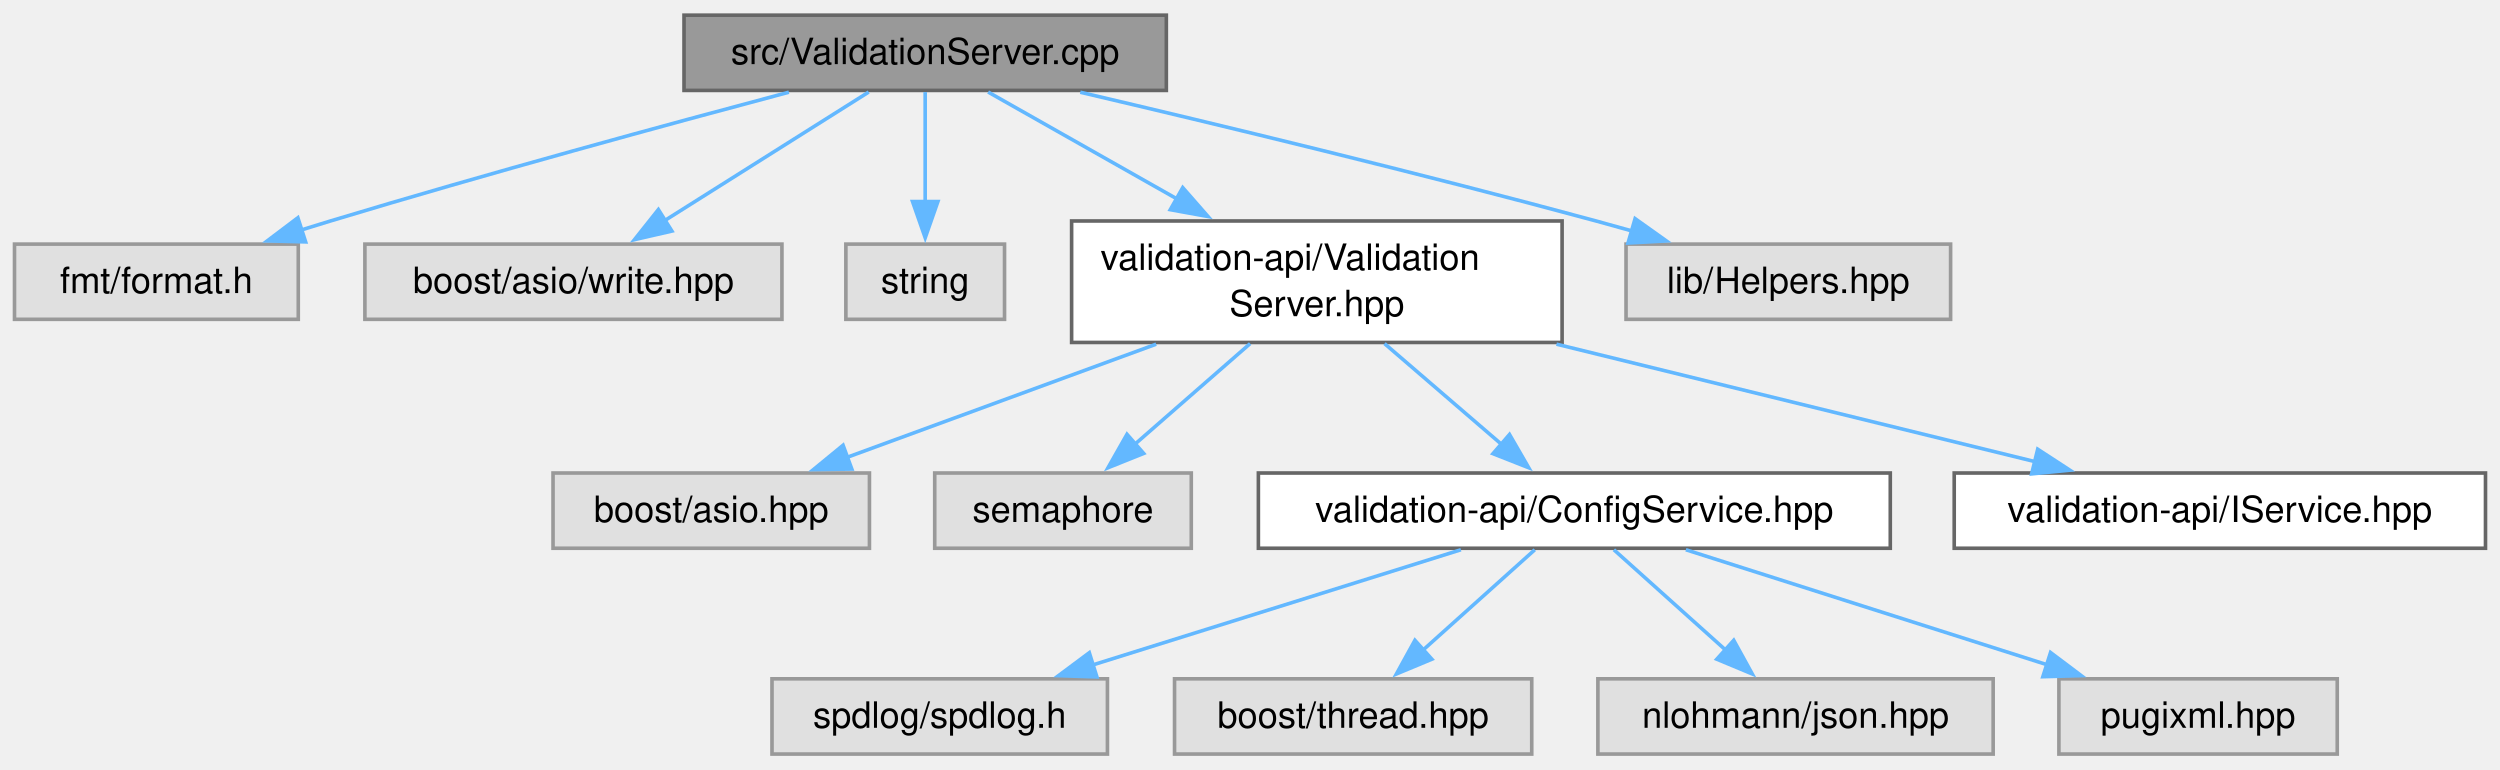
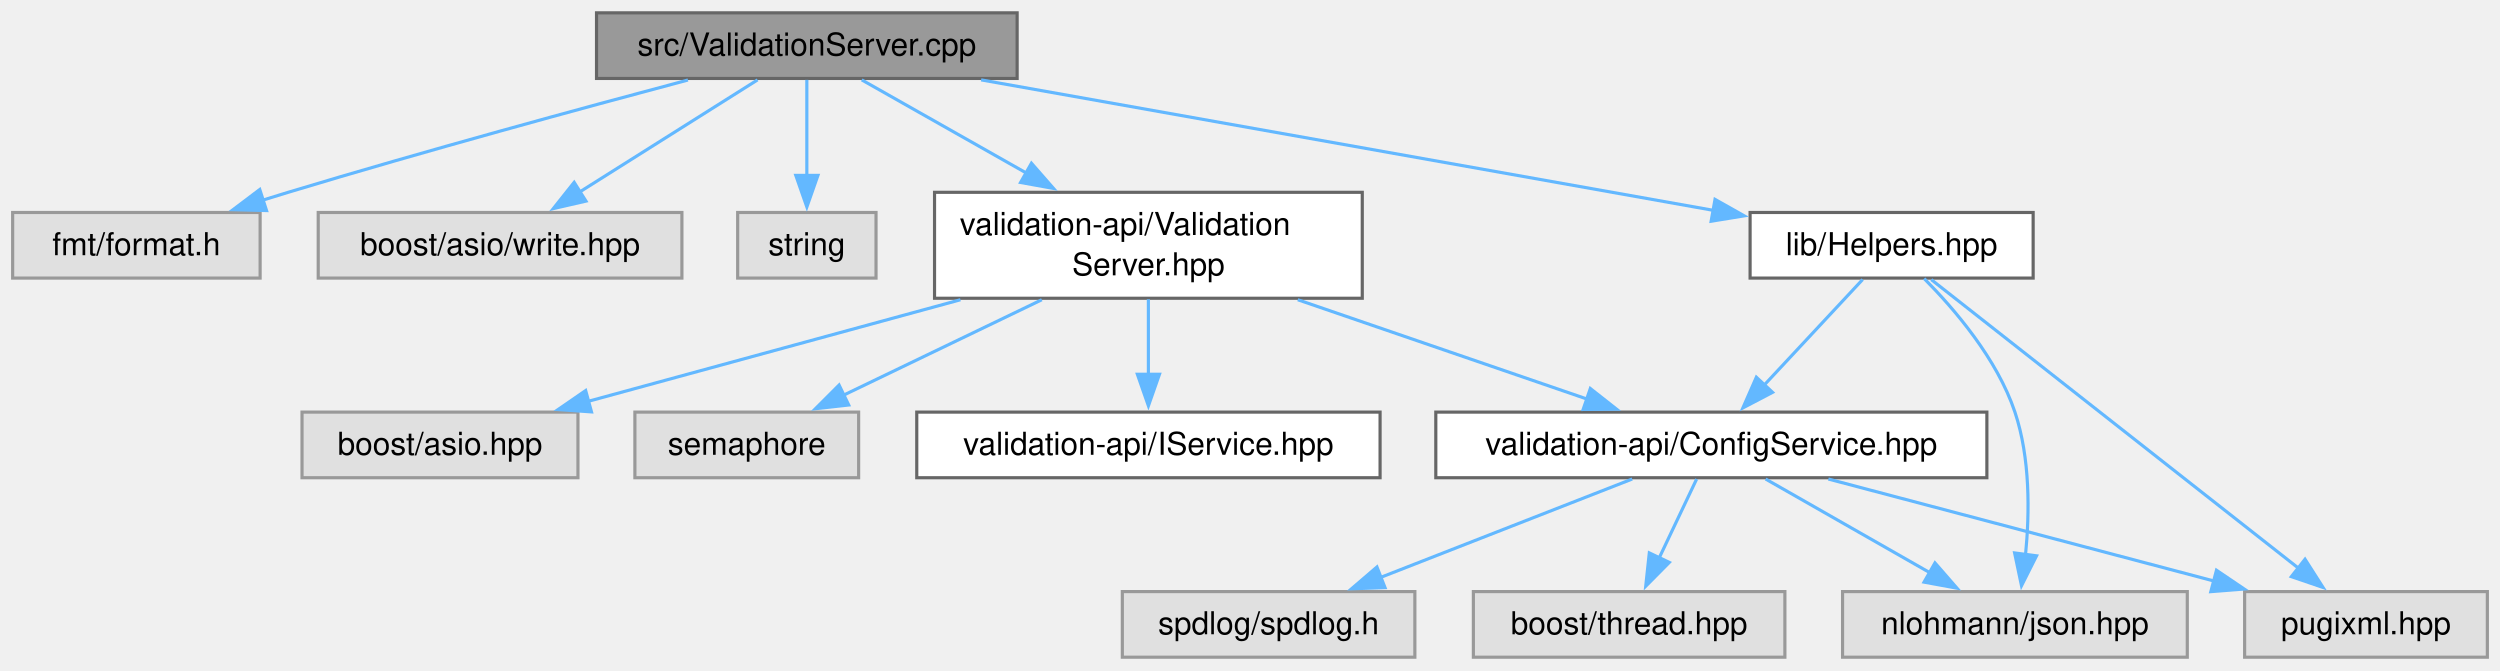
- <svg xmlns="http://www.w3.org/2000/svg" xmlns:xlink="http://www.w3.org/1999/xlink" width="689pt" height="212pt" viewBox="0.00 0.00 689.38 211.75">
+ <svg xmlns="http://www.w3.org/2000/svg" xmlns:xlink="http://www.w3.org/1999/xlink" width="791pt" height="212pt" viewBox="0.00 0.00 790.50 211.75">
  <g id="graph0" class="graph" transform="scale(1 1) rotate(0) translate(4 207.75)">
    <g id="Node000001" class="node">
      <g id="a_Node000001">
        <a xlink:title=" ">
          <polygon fill="#999999" stroke="#666666" points="317.62,-203.75 184.62,-203.75 184.62,-183 317.62,-183 317.62,-203.75" />
          <text text-anchor="middle" x="251.12" y="-190.25" font-family="Helvetica,sans-Serif" font-size="10.00">src/ValidationServer.cpp</text>
        </a>
      </g>
    </g>
    <g id="Node000002" class="node">
      <g id="a_Node000002">
        <a xlink:title=" ">
          <polygon fill="#e0e0e0" stroke="#999999" points="78.25,-140.62 0,-140.62 0,-119.88 78.25,-119.88 78.25,-140.62" />
          <text text-anchor="middle" x="39.12" y="-127.12" font-family="Helvetica,sans-Serif" font-size="10.00">fmt/format.h</text>
        </a>
      </g>
    </g>
    <g id="edge1_Node000001_Node000002" class="edge">
      <g id="a_edge1_Node000001_Node000002">
        <a xlink:title=" ">
          <path fill="none" stroke="#63b8ff" d="M213.53,-182.51C180.19,-173.64 130.25,-160.03 87.12,-147 84.54,-146.22 81.88,-145.4 79.21,-144.56" />
          <polygon fill="#63b8ff" stroke="#63b8ff" points="80.28,-141.23 69.69,-141.51 78.14,-147.89 80.28,-141.23" />
        </a>
      </g>
    </g>
    <g id="Node000003" class="node">
      <g id="a_Node000003">
        <a xlink:title=" ">
          <polygon fill="#e0e0e0" stroke="#999999" points="211.62,-140.62 96.62,-140.62 96.62,-119.88 211.62,-119.88 211.62,-140.62" />
          <text text-anchor="middle" x="154.12" y="-127.12" font-family="Helvetica,sans-Serif" font-size="10.00">boost/asio/write.hpp</text>
        </a>
      </g>
    </g>
    <g id="edge2_Node000001_Node000003" class="edge">
      <g id="a_edge2_Node000001_Node000003">
        <a xlink:title=" ">
          <path fill="none" stroke="#63b8ff" d="M235.54,-182.55C220.41,-173.02 197.18,-158.38 179.41,-147.18" />
          <polygon fill="#63b8ff" stroke="#63b8ff" points="181.28,-144.22 170.95,-141.85 177.55,-150.15 181.28,-144.22" />
        </a>
      </g>
    </g>
    <g id="Node000004" class="node">
      <g id="a_Node000004">
        <a xlink:title=" ">
          <polygon fill="#e0e0e0" stroke="#999999" points="273,-140.62 229.25,-140.62 229.25,-119.88 273,-119.88 273,-140.62" />
          <text text-anchor="middle" x="251.12" y="-127.12" font-family="Helvetica,sans-Serif" font-size="10.00">string</text>
        </a>
      </g>
    </g>
    <g id="edge3_Node000001_Node000004" class="edge">
      <g id="a_edge3_Node000001_Node000004">
        <a xlink:title=" ">
          <path fill="none" stroke="#63b8ff" d="M251.12,-182.55C251.12,-174.4 251.12,-162.51 251.12,-152.23" />
          <polygon fill="#63b8ff" stroke="#63b8ff" points="254.63,-152.36 251.13,-142.36 247.63,-152.36 254.63,-152.36" />
        </a>
      </g>
    </g>
    <g id="Node000005" class="node">
      <g id="a_Node000005">
        <a xlink:href="ValidationServer_8hpp.html" target="_top" xlink:title=" ">
          <polygon fill="white" stroke="#666666" points="426.75,-147 291.5,-147 291.5,-113.5 426.75,-113.5 426.75,-147" />
          <text text-anchor="start" x="299.5" y="-133.5" font-family="Helvetica,sans-Serif" font-size="10.00">validation-api/Validation</text>
          <text text-anchor="middle" x="359.12" y="-120.75" font-family="Helvetica,sans-Serif" font-size="10.00">Server.hpp</text>
        </a>
      </g>
    </g>
    <g id="edge4_Node000001_Node000005" class="edge">
      <g id="a_edge4_Node000001_Node000005">
        <a xlink:title=" ">
          <path fill="none" stroke="#63b8ff" d="M268.48,-182.55C282.56,-174.58 302.95,-163.04 320.82,-152.93" />
          <polygon fill="#63b8ff" stroke="#63b8ff" points="322.14,-156.2 329.12,-148.23 318.7,-150.11 322.14,-156.2" />
        </a>
      </g>
    </g>
    <g id="Node000014" class="node">
      <g id="a_Node000014">
-         <a xlink:title=" ">
-           <polygon fill="#e0e0e0" stroke="#999999" points="533.88,-140.62 444.38,-140.62 444.38,-119.88 533.88,-119.88 533.88,-140.62" />
-           <text text-anchor="middle" x="489.12" y="-127.12" font-family="Helvetica,sans-Serif" font-size="10.00">lib/Helpers.hpp</text>
+         <a xlink:href="Helpers_8hpp.html" target="_top" xlink:title=" ">
+           <polygon fill="white" stroke="#666666" points="638.88,-140.62 549.38,-140.62 549.38,-119.88 638.88,-119.88 638.88,-140.62" />
+           <text text-anchor="middle" x="594.12" y="-127.12" font-family="Helvetica,sans-Serif" font-size="10.00">lib/Helpers.hpp</text>
        </a>
      </g>
    </g>
    <g id="edge13_Node000001_Node000014" class="edge">
      <g id="a_edge13_Node000001_Node000014">
        <a xlink:title=" ">
-           <path fill="none" stroke="#63b8ff" d="M293.89,-182.5C331.49,-173.68 387.61,-160.15 436.12,-147 439.4,-146.11 442.78,-145.17 446.18,-144.2" />
-           <polygon fill="#63b8ff" stroke="#63b8ff" points="446.88,-147.64 455.51,-141.5 444.93,-140.92 446.88,-147.64" />
+           <path fill="none" stroke="#63b8ff" d="M306.23,-182.55C369.83,-171.22 473.86,-152.68 537.92,-141.27" />
+           <polygon fill="#63b8ff" stroke="#63b8ff" points="538.29,-144.76 547.52,-139.56 537.06,-137.86 538.29,-144.76" />
        </a>
      </g>
    </g>
    <g id="Node000006" class="node">
      <g id="a_Node000006">
        <a xlink:title=" ">
-           <polygon fill="#e0e0e0" stroke="#999999" points="235.75,-77.5 148.5,-77.5 148.5,-56.75 235.75,-56.75 235.75,-77.5" />
-           <text text-anchor="middle" x="192.12" y="-64" font-family="Helvetica,sans-Serif" font-size="10.00">boost/asio.hpp</text>
+           <polygon fill="#e0e0e0" stroke="#999999" points="178.75,-77.5 91.5,-77.5 91.5,-56.75 178.75,-56.75 178.75,-77.5" />
+           <text text-anchor="middle" x="135.12" y="-64" font-family="Helvetica,sans-Serif" font-size="10.00">boost/asio.hpp</text>
        </a>
      </g>
    </g>
    <g id="edge5_Node000005_Node000006" class="edge">
      <g id="a_edge5_Node000005_Node000006">
        <a xlink:title=" ">
-           <path fill="none" stroke="#63b8ff" d="M314.81,-113.03C288.21,-103.29 254.75,-91.05 229.5,-81.8" />
-           <polygon fill="#63b8ff" stroke="#63b8ff" points="230.89,-78.59 220.29,-78.44 228.48,-85.16 230.89,-78.59" />
+           <path fill="none" stroke="#63b8ff" d="M299.69,-113.03C262.89,-102.99 216.3,-90.28 182.1,-80.94" />
+           <polygon fill="#63b8ff" stroke="#63b8ff" points="183.03,-77.57 172.46,-78.31 181.19,-84.32 183.03,-77.57" />
        </a>
      </g>
    </g>
    <g id="Node000007" class="node">
      <g id="a_Node000007">
        <a xlink:title=" ">
-           <polygon fill="#e0e0e0" stroke="#999999" points="324.5,-77.5 253.75,-77.5 253.75,-56.75 324.5,-56.75 324.5,-77.5" />
-           <text text-anchor="middle" x="289.12" y="-64" font-family="Helvetica,sans-Serif" font-size="10.00">semaphore</text>
+           <polygon fill="#e0e0e0" stroke="#999999" points="267.5,-77.5 196.75,-77.5 196.75,-56.75 267.5,-56.75 267.5,-77.5" />
+           <text text-anchor="middle" x="232.12" y="-64" font-family="Helvetica,sans-Serif" font-size="10.00">semaphore</text>
        </a>
      </g>
    </g>
    <g id="edge6_Node000005_Node000007" class="edge">
      <g id="a_edge6_Node000005_Node000007">
        <a xlink:title=" ">
-           <path fill="none" stroke="#63b8ff" d="M340.73,-113.19C330.93,-104.63 318.87,-94.1 308.87,-85.37" />
-           <polygon fill="#63b8ff" stroke="#63b8ff" points="311.37,-82.9 301.54,-78.96 306.77,-88.18 311.37,-82.9" />
+           <path fill="none" stroke="#63b8ff" d="M325.42,-113.03C305.92,-103.64 281.57,-91.92 262.64,-82.81" />
+           <polygon fill="#63b8ff" stroke="#63b8ff" points="264.36,-79.75 253.83,-78.57 261.32,-86.06 264.36,-79.75" />
        </a>
      </g>
    </g>
    <g id="Node000008" class="node">
      <g id="a_Node000008">
        <a xlink:href="ConfigService_8hpp.html" target="_top" xlink:title=" ">
-           <polygon fill="white" stroke="#666666" points="517.25,-77.5 343,-77.5 343,-56.75 517.25,-56.75 517.25,-77.5" />
-           <text text-anchor="middle" x="430.12" y="-64" font-family="Helvetica,sans-Serif" font-size="10.00">validation-api/ConfigService.hpp</text>
+           <polygon fill="white" stroke="#666666" points="624.25,-77.5 450,-77.5 450,-56.75 624.25,-56.75 624.25,-77.5" />
+           <text text-anchor="middle" x="537.12" y="-64" font-family="Helvetica,sans-Serif" font-size="10.00">validation-api/ConfigService.hpp</text>
        </a>
      </g>
    </g>
    <g id="edge7_Node000005_Node000008" class="edge">
      <g id="a_edge7_Node000005_Node000008">
        <a xlink:title=" ">
-           <path fill="none" stroke="#63b8ff" d="M377.78,-113.19C387.72,-104.63 399.95,-94.1 410.09,-85.37" />
-           <polygon fill="#63b8ff" stroke="#63b8ff" points="412.25,-88.13 417.55,-78.95 407.68,-82.83 412.25,-88.13" />
+           <path fill="none" stroke="#63b8ff" d="M406.36,-113.03C434.96,-103.21 471.01,-90.83 498.01,-81.56" />
+           <polygon fill="#63b8ff" stroke="#63b8ff" points="498.86,-84.96 507.18,-78.41 496.59,-78.34 498.86,-84.96" />
        </a>
      </g>
    </g>
    <g id="Node000013" class="node">
      <g id="a_Node000013">
        <a xlink:href="IService_8hpp.html" target="_top" xlink:title=" ">
-           <polygon fill="white" stroke="#666666" points="681.38,-77.5 534.88,-77.5 534.88,-56.75 681.38,-56.75 681.38,-77.5" />
-           <text text-anchor="middle" x="608.12" y="-64" font-family="Helvetica,sans-Serif" font-size="10.00">validation-api/IService.hpp</text>
+           <polygon fill="white" stroke="#666666" points="432.38,-77.5 285.88,-77.5 285.88,-56.75 432.38,-56.75 432.38,-77.5" />
+           <text text-anchor="middle" x="359.12" y="-64" font-family="Helvetica,sans-Serif" font-size="10.00">validation-api/IService.hpp</text>
        </a>
      </g>
    </g>
    <g id="edge12_Node000005_Node000013" class="edge">
      <g id="a_edge12_Node000005_Node000013">
        <a xlink:title=" ">
-           <path fill="none" stroke="#63b8ff" d="M425.2,-113.03C466.64,-102.86 519.24,-89.94 557.39,-80.58" />
-           <polygon fill="#63b8ff" stroke="#63b8ff" points="557.9,-84.06 566.77,-78.28 556.23,-77.26 557.9,-84.06" />
+           <path fill="none" stroke="#63b8ff" d="M359.12,-113.19C359.12,-105.85 359.12,-97.07 359.12,-89.21" />
+           <polygon fill="#63b8ff" stroke="#63b8ff" points="362.63,-89.48 359.13,-79.48 355.63,-89.48 362.63,-89.48" />
        </a>
      </g>
    </g>
    <g id="Node000009" class="node">
      <g id="a_Node000009">
        <a xlink:title=" ">
-           <polygon fill="#e0e0e0" stroke="#999999" points="301.38,-20.75 208.88,-20.75 208.88,0 301.38,0 301.38,-20.75" />
-           <text text-anchor="middle" x="255.12" y="-7.25" font-family="Helvetica,sans-Serif" font-size="10.00">spdlog/spdlog.h</text>
+           <polygon fill="#e0e0e0" stroke="#999999" points="443.38,-20.75 350.88,-20.75 350.88,0 443.38,0 443.38,-20.75" />
+           <text text-anchor="middle" x="397.12" y="-7.25" font-family="Helvetica,sans-Serif" font-size="10.00">spdlog/spdlog.h</text>
        </a>
      </g>
    </g>
    <g id="edge8_Node000008_Node000009" class="edge">
      <g id="a_edge8_Node000008_Node000009">
        <a xlink:title=" ">
-           <path fill="none" stroke="#63b8ff" d="M398.84,-56.34C370.43,-47.45 328.32,-34.27 297.02,-24.48" />
-           <polygon fill="#63b8ff" stroke="#63b8ff" points="298.47,-21.27 287.88,-21.62 296.38,-27.95 298.47,-21.27" />
+           <path fill="none" stroke="#63b8ff" d="M512.1,-56.34C489.9,-47.66 457.24,-34.88 432.39,-25.17" />
+           <polygon fill="#63b8ff" stroke="#63b8ff" points="433.94,-22.01 423.35,-21.63 431.39,-28.53 433.94,-22.01" />
        </a>
      </g>
    </g>
    <g id="Node000010" class="node">
      <g id="a_Node000010">
        <a xlink:title=" ">
-           <polygon fill="#e0e0e0" stroke="#999999" points="418.38,-20.75 319.88,-20.75 319.88,0 418.38,0 418.38,-20.75" />
-           <text text-anchor="middle" x="369.12" y="-7.25" font-family="Helvetica,sans-Serif" font-size="10.00">boost/thread.hpp</text>
+           <polygon fill="#e0e0e0" stroke="#999999" points="560.38,-20.75 461.88,-20.75 461.88,0 560.38,0 560.38,-20.75" />
+           <text text-anchor="middle" x="511.12" y="-7.25" font-family="Helvetica,sans-Serif" font-size="10.00">boost/thread.hpp</text>
        </a>
      </g>
    </g>
    <g id="edge9_Node000008_Node000010" class="edge">
      <g id="a_edge9_Node000008_Node000010">
        <a xlink:title=" ">
-           <path fill="none" stroke="#63b8ff" d="M419.22,-56.34C410.63,-48.63 398.45,-37.7 388.25,-28.54" />
-           <polygon fill="#63b8ff" stroke="#63b8ff" points="390.84,-26.16 381.06,-22.09 386.17,-31.37 390.84,-26.16" />
+           <path fill="none" stroke="#63b8ff" d="M532.48,-56.34C529.19,-49.41 524.66,-39.87 520.62,-31.36" />
+           <polygon fill="#63b8ff" stroke="#63b8ff" points="523.83,-29.98 516.38,-22.45 517.51,-32.98 523.83,-29.98" />
        </a>
      </g>
    </g>
    <g id="Node000011" class="node">
      <g id="a_Node000011">
        <a xlink:title=" ">
-           <polygon fill="#e0e0e0" stroke="#999999" points="545.62,-20.75 436.62,-20.75 436.62,0 545.62,0 545.62,-20.75" />
-           <text text-anchor="middle" x="491.12" y="-7.25" font-family="Helvetica,sans-Serif" font-size="10.00">nlohmann/json.hpp</text>
+           <polygon fill="#e0e0e0" stroke="#999999" points="687.62,-20.75 578.62,-20.75 578.62,0 687.62,0 687.62,-20.75" />
+           <text text-anchor="middle" x="633.12" y="-7.25" font-family="Helvetica,sans-Serif" font-size="10.00">nlohmann/json.hpp</text>
        </a>
      </g>
    </g>
    <g id="edge10_Node000008_Node000011" class="edge">
      <g id="a_edge10_Node000008_Node000011">
        <a xlink:title=" ">
-           <path fill="none" stroke="#63b8ff" d="M441.03,-56.34C449.62,-48.63 461.8,-37.7 472,-28.54" />
-           <polygon fill="#63b8ff" stroke="#63b8ff" points="474.08,-31.37 479.19,-22.09 469.41,-26.16 474.08,-31.37" />
+           <path fill="none" stroke="#63b8ff" d="M554.29,-56.34C568.76,-48.08 589.71,-36.13 606.38,-26.63" />
+           <polygon fill="#63b8ff" stroke="#63b8ff" points="607.84,-29.82 614.8,-21.83 604.38,-23.74 607.84,-29.82" />
        </a>
      </g>
    </g>
    <g id="Node000012" class="node">
      <g id="a_Node000012">
        <a xlink:title=" ">
-           <polygon fill="#e0e0e0" stroke="#999999" points="640.5,-20.75 563.75,-20.75 563.75,0 640.5,0 640.5,-20.75" />
-           <text text-anchor="middle" x="602.12" y="-7.25" font-family="Helvetica,sans-Serif" font-size="10.00">pugixml.hpp</text>
+           <polygon fill="#e0e0e0" stroke="#999999" points="782.5,-20.75 705.75,-20.75 705.75,0 782.5,0 782.5,-20.75" />
+           <text text-anchor="middle" x="744.12" y="-7.25" font-family="Helvetica,sans-Serif" font-size="10.00">pugixml.hpp</text>
        </a>
      </g>
    </g>
    <g id="edge11_Node000008_Node000012" class="edge">
      <g id="a_edge11_Node000008_Node000012">
        <a xlink:title=" ">
-           <path fill="none" stroke="#63b8ff" d="M460.88,-56.34C488.67,-47.49 529.82,-34.39 560.55,-24.61" />
-           <polygon fill="#63b8ff" stroke="#63b8ff" points="561.44,-28 569.91,-21.63 559.32,-21.33 561.44,-28" />
+           <path fill="none" stroke="#63b8ff" d="M574.13,-56.34C608.17,-47.33 658.85,-33.93 696.02,-24.1" />
+           <polygon fill="#63b8ff" stroke="#63b8ff" points="696.85,-27.5 705.63,-21.56 695.06,-20.73 696.85,-27.5" />
+         </a>
+       </g>
+     </g>
+     <g id="edge16_Node000014_Node000008" class="edge">
+       <g id="a_edge16_Node000014_Node000008">
+         <a xlink:title=" ">
+           <path fill="none" stroke="#63b8ff" d="M584.97,-119.43C576.61,-110.47 564.05,-96.99 553.89,-86.1" />
+           <polygon fill="#63b8ff" stroke="#63b8ff" points="556.48,-83.75 547.1,-78.83 551.36,-88.53 556.48,-83.75" />
+         </a>
+       </g>
+     </g>
+     <g id="edge14_Node000014_Node000011" class="edge">
+       <g id="a_edge14_Node000014_Node000011">
+         <a xlink:title=" ">
+           <path fill="none" stroke="#63b8ff" d="M604.42,-119.72C613.95,-110.12 627.48,-94.36 633.12,-77.5 637.98,-62.98 637.78,-45.64 636.47,-32.36" />
+           <polygon fill="#63b8ff" stroke="#63b8ff" points="639.96,-32.06 635.2,-22.6 633.02,-32.97 639.96,-32.06" />
+         </a>
+       </g>
+     </g>
+     <g id="edge15_Node000014_Node000012" class="edge">
+       <g id="a_edge15_Node000014_Node000012">
+         <a xlink:title=" ">
+           <path fill="none" stroke="#63b8ff" d="M606.66,-119.4C632.31,-99.24 691.06,-53.08 722.81,-28.12" />
+           <polygon fill="#63b8ff" stroke="#63b8ff" points="724.85,-30.98 730.55,-22.05 720.52,-25.47 724.85,-30.98" />
        </a>
      </g>
    </g>
  </g>
</svg>
